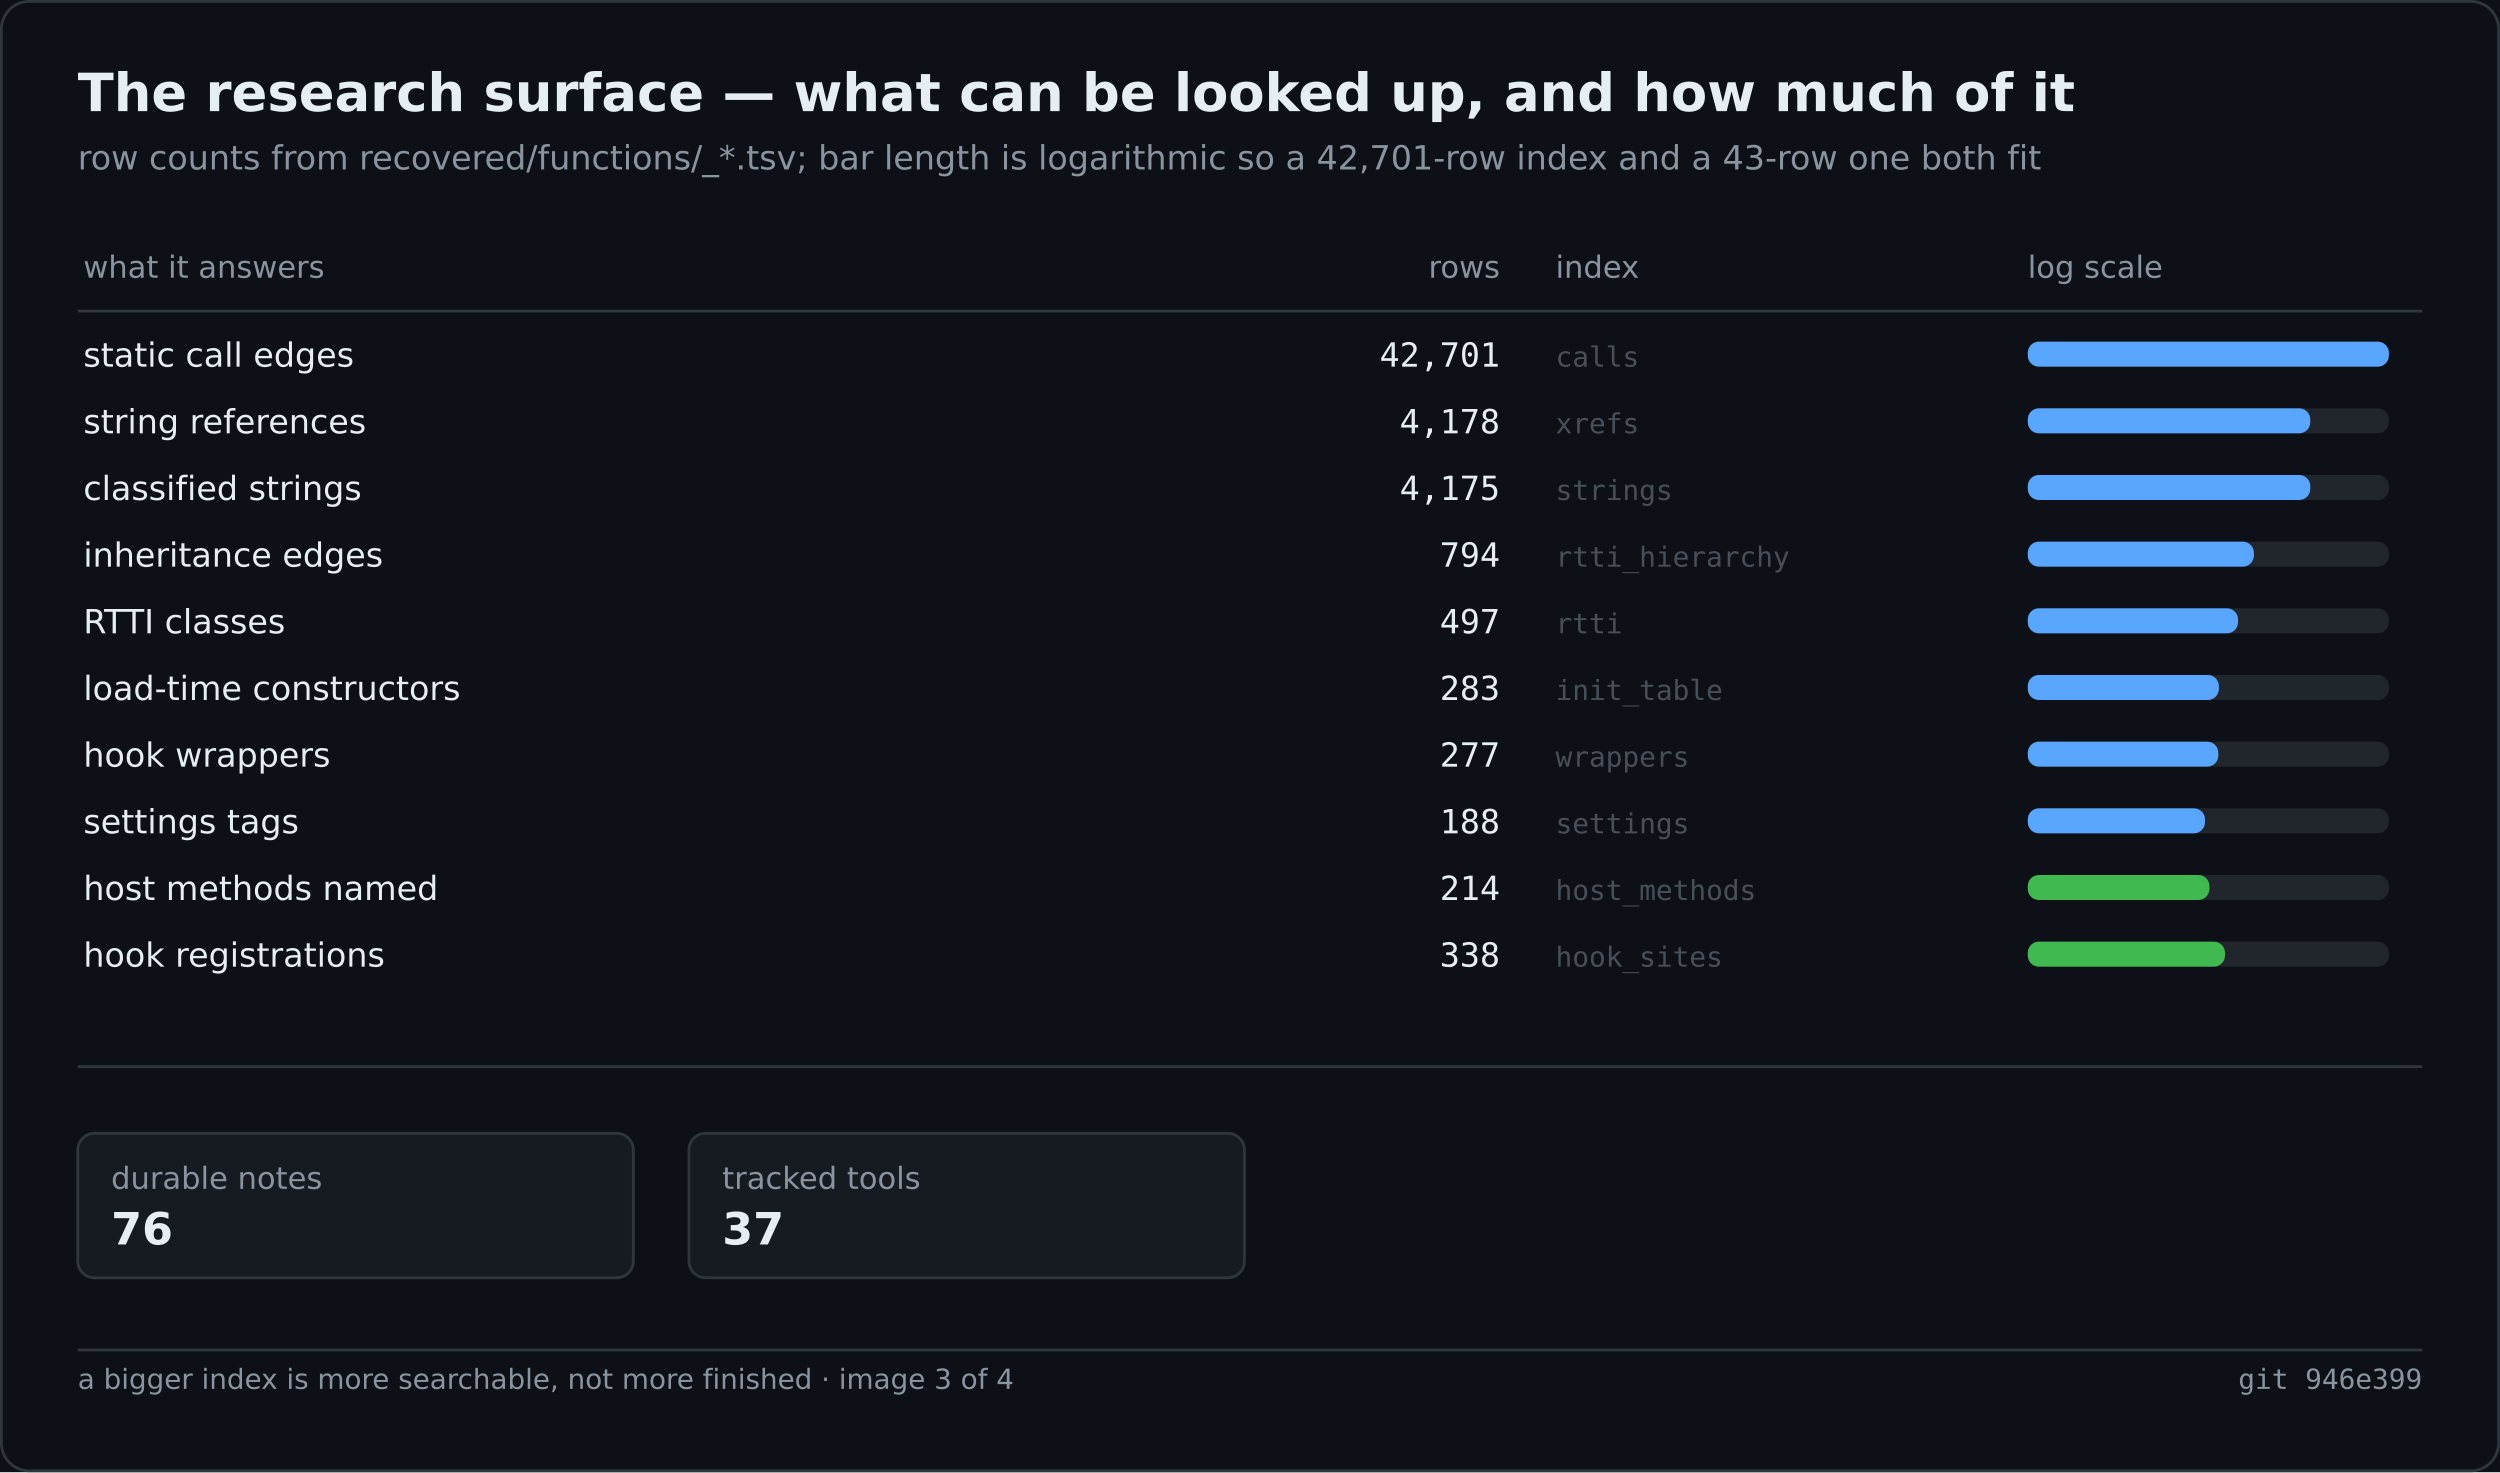
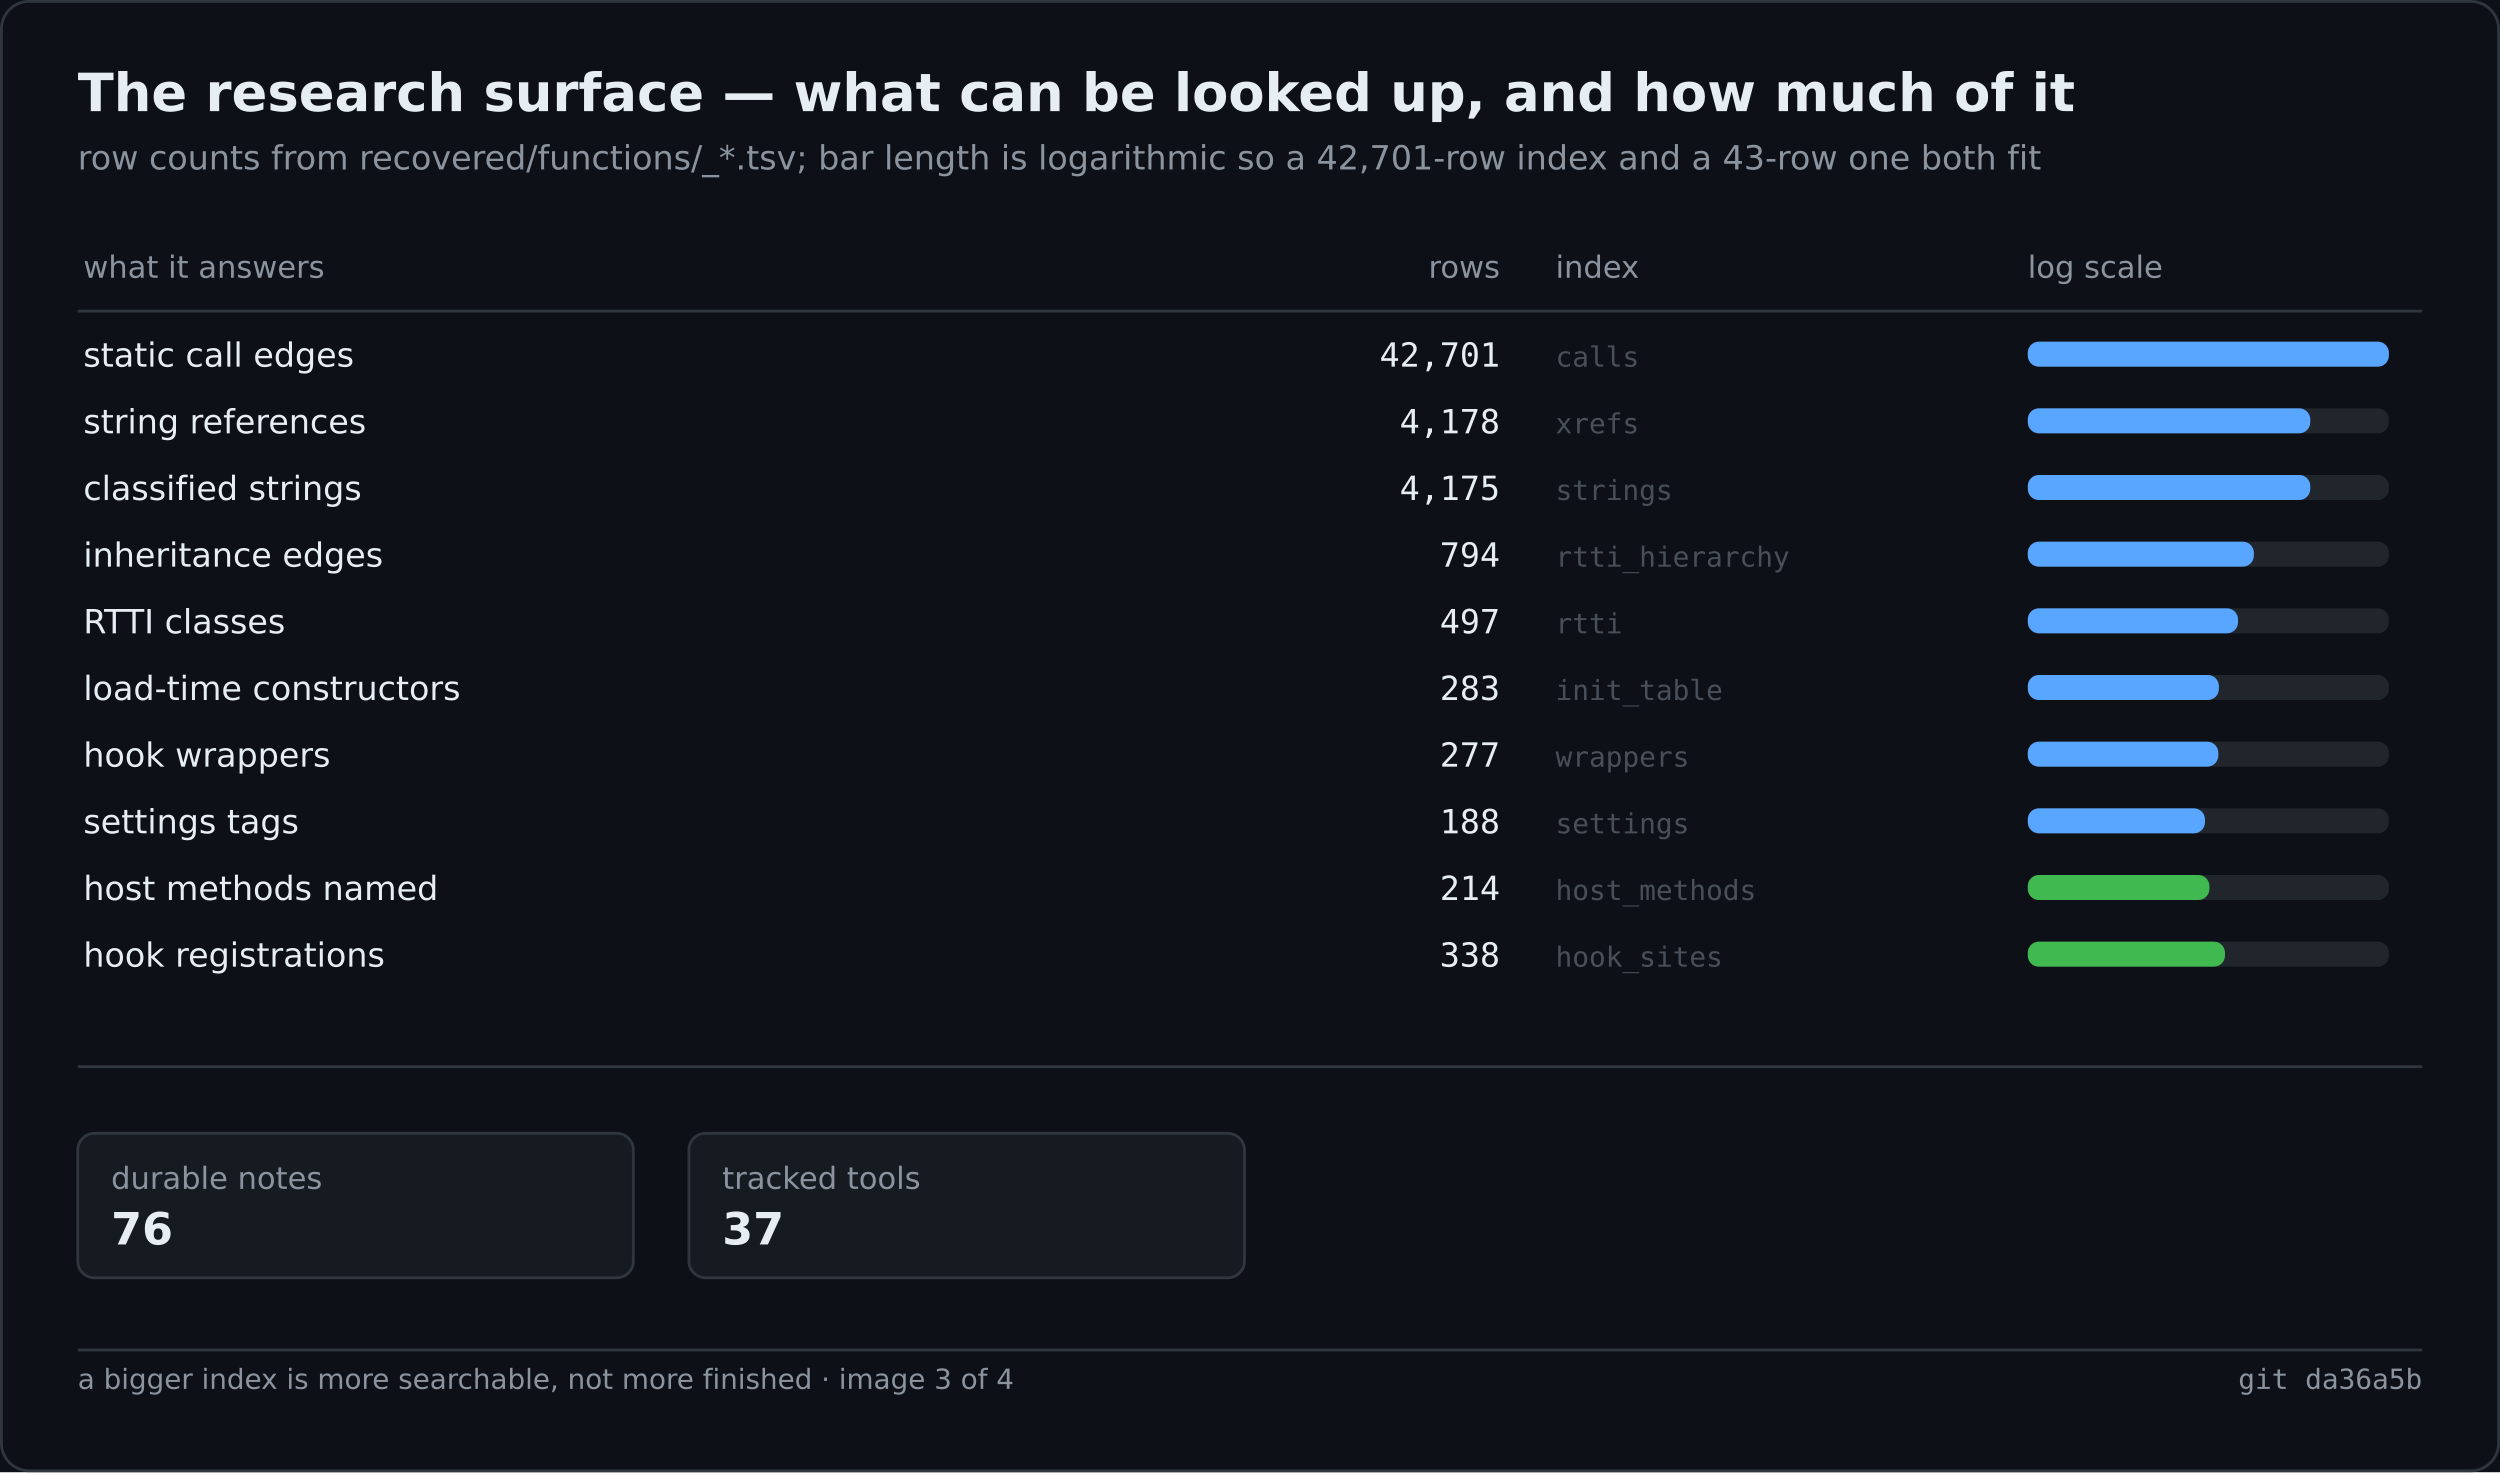
<svg xmlns="http://www.w3.org/2000/svg" width="900" height="530" viewBox="0 0 900 530" role="img" aria-label="The research surface — what can be looked up, and how much of it">
  <rect width="900" height="530" fill="#0d1117" />
  <rect x="0.5" y="0.5" width="899" height="529" fill="none" stroke="#30363d" rx="10" />
  <text x="28" y="40" font-family="Segoe UI,DejaVu Sans,Helvetica,sans-serif" font-size="19" font-weight="600" fill="#e6edf3">The research surface — what can be looked up, and how much of it</text>
  <text x="28" y="61" font-family="Segoe UI,DejaVu Sans,Helvetica,sans-serif" font-size="12" fill="#8b949e">row counts from recovered/functions/_*.tsv; bar length is logarithmic so a 42,701-row index and a 43-row one both fit</text>
  <text x="30.0" y="100.0" font-family="Segoe UI,DejaVu Sans,Helvetica,sans-serif" font-size="11" fill="#8b949e">what it answers</text>
  <text x="540.0" y="100.0" font-family="Segoe UI,DejaVu Sans,Helvetica,sans-serif" font-size="11" fill="#8b949e" text-anchor="end">rows</text>
  <text x="560.0" y="100.0" font-family="Segoe UI,DejaVu Sans,Helvetica,sans-serif" font-size="11" fill="#8b949e">index</text>
  <text x="730.0" y="100.0" font-family="Segoe UI,DejaVu Sans,Helvetica,sans-serif" font-size="11" fill="#8b949e">log scale</text>
  <line x1="28.0" y1="112.0" x2="872.0" y2="112.0" stroke="#30363d" stroke-width="1" />
  <text x="30.0" y="132.0" font-family="Segoe UI,DejaVu Sans,Helvetica,sans-serif" font-size="12" fill="#e6edf3">static call edges</text>
  <text x="540.0" y="132.0" font-family="Cascadia Mono,Consolas,DejaVu Sans Mono,monospace" font-size="12" fill="#e6edf3" text-anchor="end">42,701</text>
  <text x="560.0" y="132.0" font-family="Cascadia Mono,Consolas,DejaVu Sans Mono,monospace" font-size="10" fill="#484f58">calls</text>
  <rect x="730.0" y="123.0" width="130.0" height="9.0" fill="#21262d" rx="4" />
  <rect x="730.0" y="123.0" width="130.0" height="9.0" fill="#58a6ff" rx="4" />
  <text x="30.0" y="156.0" font-family="Segoe UI,DejaVu Sans,Helvetica,sans-serif" font-size="12" fill="#e6edf3">string references</text>
  <text x="540.0" y="156.0" font-family="Cascadia Mono,Consolas,DejaVu Sans Mono,monospace" font-size="12" fill="#e6edf3" text-anchor="end">4,178</text>
  <text x="560.0" y="156.0" font-family="Cascadia Mono,Consolas,DejaVu Sans Mono,monospace" font-size="10" fill="#484f58">xrefs</text>
  <rect x="730.0" y="147.0" width="130.0" height="9.0" fill="#21262d" rx="4" />
  <rect x="730.0" y="147.0" width="101.7" height="9.0" fill="#58a6ff" rx="4" />
  <text x="30.0" y="180.0" font-family="Segoe UI,DejaVu Sans,Helvetica,sans-serif" font-size="12" fill="#e6edf3">classified strings</text>
  <text x="540.0" y="180.0" font-family="Cascadia Mono,Consolas,DejaVu Sans Mono,monospace" font-size="12" fill="#e6edf3" text-anchor="end">4,175</text>
  <text x="560.0" y="180.0" font-family="Cascadia Mono,Consolas,DejaVu Sans Mono,monospace" font-size="10" fill="#484f58">strings</text>
  <rect x="730.0" y="171.0" width="130.0" height="9.0" fill="#21262d" rx="4" />
  <rect x="730.0" y="171.0" width="101.7" height="9.0" fill="#58a6ff" rx="4" />
  <text x="30.0" y="204.0" font-family="Segoe UI,DejaVu Sans,Helvetica,sans-serif" font-size="12" fill="#e6edf3">inheritance edges</text>
  <text x="540.0" y="204.0" font-family="Cascadia Mono,Consolas,DejaVu Sans Mono,monospace" font-size="12" fill="#e6edf3" text-anchor="end">794</text>
  <text x="560.0" y="204.0" font-family="Cascadia Mono,Consolas,DejaVu Sans Mono,monospace" font-size="10" fill="#484f58">rtti_hierarchy</text>
  <rect x="730.0" y="195.0" width="130.0" height="9.0" fill="#21262d" rx="4" />
  <rect x="730.0" y="195.0" width="81.4" height="9.0" fill="#58a6ff" rx="4" />
  <text x="30.0" y="228.0" font-family="Segoe UI,DejaVu Sans,Helvetica,sans-serif" font-size="12" fill="#e6edf3">RTTI classes</text>
  <text x="540.0" y="228.0" font-family="Cascadia Mono,Consolas,DejaVu Sans Mono,monospace" font-size="12" fill="#e6edf3" text-anchor="end">497</text>
  <text x="560.0" y="228.0" font-family="Cascadia Mono,Consolas,DejaVu Sans Mono,monospace" font-size="10" fill="#484f58">rtti</text>
  <rect x="730.0" y="219.0" width="130.0" height="9.0" fill="#21262d" rx="4" />
  <rect x="730.0" y="219.0" width="75.7" height="9.0" fill="#58a6ff" rx="4" />
  <text x="30.0" y="252.0" font-family="Segoe UI,DejaVu Sans,Helvetica,sans-serif" font-size="12" fill="#e6edf3">load-time constructors</text>
  <text x="540.0" y="252.0" font-family="Cascadia Mono,Consolas,DejaVu Sans Mono,monospace" font-size="12" fill="#e6edf3" text-anchor="end">283</text>
  <text x="560.0" y="252.0" font-family="Cascadia Mono,Consolas,DejaVu Sans Mono,monospace" font-size="10" fill="#484f58">init_table</text>
  <rect x="730.0" y="243.0" width="130.0" height="9.0" fill="#21262d" rx="4" />
  <rect x="730.0" y="243.0" width="68.8" height="9.0" fill="#58a6ff" rx="4" />
  <text x="30.0" y="276.0" font-family="Segoe UI,DejaVu Sans,Helvetica,sans-serif" font-size="12" fill="#e6edf3">hook wrappers</text>
  <text x="540.0" y="276.0" font-family="Cascadia Mono,Consolas,DejaVu Sans Mono,monospace" font-size="12" fill="#e6edf3" text-anchor="end">277</text>
  <text x="560.0" y="276.0" font-family="Cascadia Mono,Consolas,DejaVu Sans Mono,monospace" font-size="10" fill="#484f58">wrappers</text>
  <rect x="730.0" y="267.0" width="130.0" height="9.0" fill="#21262d" rx="4" />
  <rect x="730.0" y="267.0" width="68.6" height="9.0" fill="#58a6ff" rx="4" />
  <text x="30.0" y="300.0" font-family="Segoe UI,DejaVu Sans,Helvetica,sans-serif" font-size="12" fill="#e6edf3">settings tags</text>
  <text x="540.0" y="300.0" font-family="Cascadia Mono,Consolas,DejaVu Sans Mono,monospace" font-size="12" fill="#e6edf3" text-anchor="end">188</text>
  <text x="560.0" y="300.0" font-family="Cascadia Mono,Consolas,DejaVu Sans Mono,monospace" font-size="10" fill="#484f58">settings</text>
  <rect x="730.0" y="291.0" width="130.0" height="9.0" fill="#21262d" rx="4" />
  <rect x="730.0" y="291.0" width="63.8" height="9.0" fill="#58a6ff" rx="4" />
  <text x="30.0" y="324.0" font-family="Segoe UI,DejaVu Sans,Helvetica,sans-serif" font-size="12" fill="#e6edf3">host methods named</text>
  <text x="540.0" y="324.0" font-family="Cascadia Mono,Consolas,DejaVu Sans Mono,monospace" font-size="12" fill="#e6edf3" text-anchor="end">214</text>
  <text x="560.0" y="324.0" font-family="Cascadia Mono,Consolas,DejaVu Sans Mono,monospace" font-size="10" fill="#484f58">host_methods</text>
  <rect x="730.0" y="315.0" width="130.0" height="9.0" fill="#21262d" rx="4" />
  <rect x="730.0" y="315.0" width="65.4" height="9.0" fill="#3fb950" rx="4" />
  <text x="30.0" y="348.0" font-family="Segoe UI,DejaVu Sans,Helvetica,sans-serif" font-size="12" fill="#e6edf3">hook registrations</text>
  <text x="540.0" y="348.0" font-family="Cascadia Mono,Consolas,DejaVu Sans Mono,monospace" font-size="12" fill="#e6edf3" text-anchor="end">338</text>
  <text x="560.0" y="348.0" font-family="Cascadia Mono,Consolas,DejaVu Sans Mono,monospace" font-size="10" fill="#484f58">hook_sites</text>
  <rect x="730.0" y="339.0" width="130.0" height="9.0" fill="#21262d" rx="4" />
  <rect x="730.0" y="339.0" width="71.0" height="9.0" fill="#3fb950" rx="4" />
  <line x1="28.0" y1="384.0" x2="872.0" y2="384.0" stroke="#30363d" stroke-width="1" />
  <rect x="28.0" y="408.0" width="200.0" height="52.0" fill="#161b22" rx="6" stroke="#30363d" stroke-width="1" />
  <text x="40.0" y="428.0" font-family="Segoe UI,DejaVu Sans,Helvetica,sans-serif" font-size="11" fill="#8b949e">durable notes</text>
  <text x="40.0" y="448.0" font-family="Segoe UI,DejaVu Sans,Helvetica,sans-serif" font-size="16" fill="#e6edf3" font-weight="600">76</text>
  <rect x="248.0" y="408.0" width="200.0" height="52.0" fill="#161b22" rx="6" stroke="#30363d" stroke-width="1" />
  <text x="260.0" y="428.0" font-family="Segoe UI,DejaVu Sans,Helvetica,sans-serif" font-size="11" fill="#8b949e">tracked tools</text>
  <text x="260.0" y="448.0" font-family="Segoe UI,DejaVu Sans,Helvetica,sans-serif" font-size="16" fill="#e6edf3" font-weight="600">37</text>
  <line x1="28.0" y1="486.0" x2="872.0" y2="486.0" stroke="#30363d" stroke-width="1" />
  <text x="28.0" y="500.0" font-family="Segoe UI,DejaVu Sans,Helvetica,sans-serif" font-size="10" fill="#8b949e">a bigger index is more searchable, not more finished · image 3 of 4</text>
-   <text x="872.0" y="500.0" font-family="Cascadia Mono,Consolas,DejaVu Sans Mono,monospace" font-size="10" fill="#8b949e" text-anchor="end">git 946e399</text>
+   <text x="872.0" y="500.0" font-family="Cascadia Mono,Consolas,DejaVu Sans Mono,monospace" font-size="10" fill="#8b949e" text-anchor="end">git da36a5b</text>
</svg>
